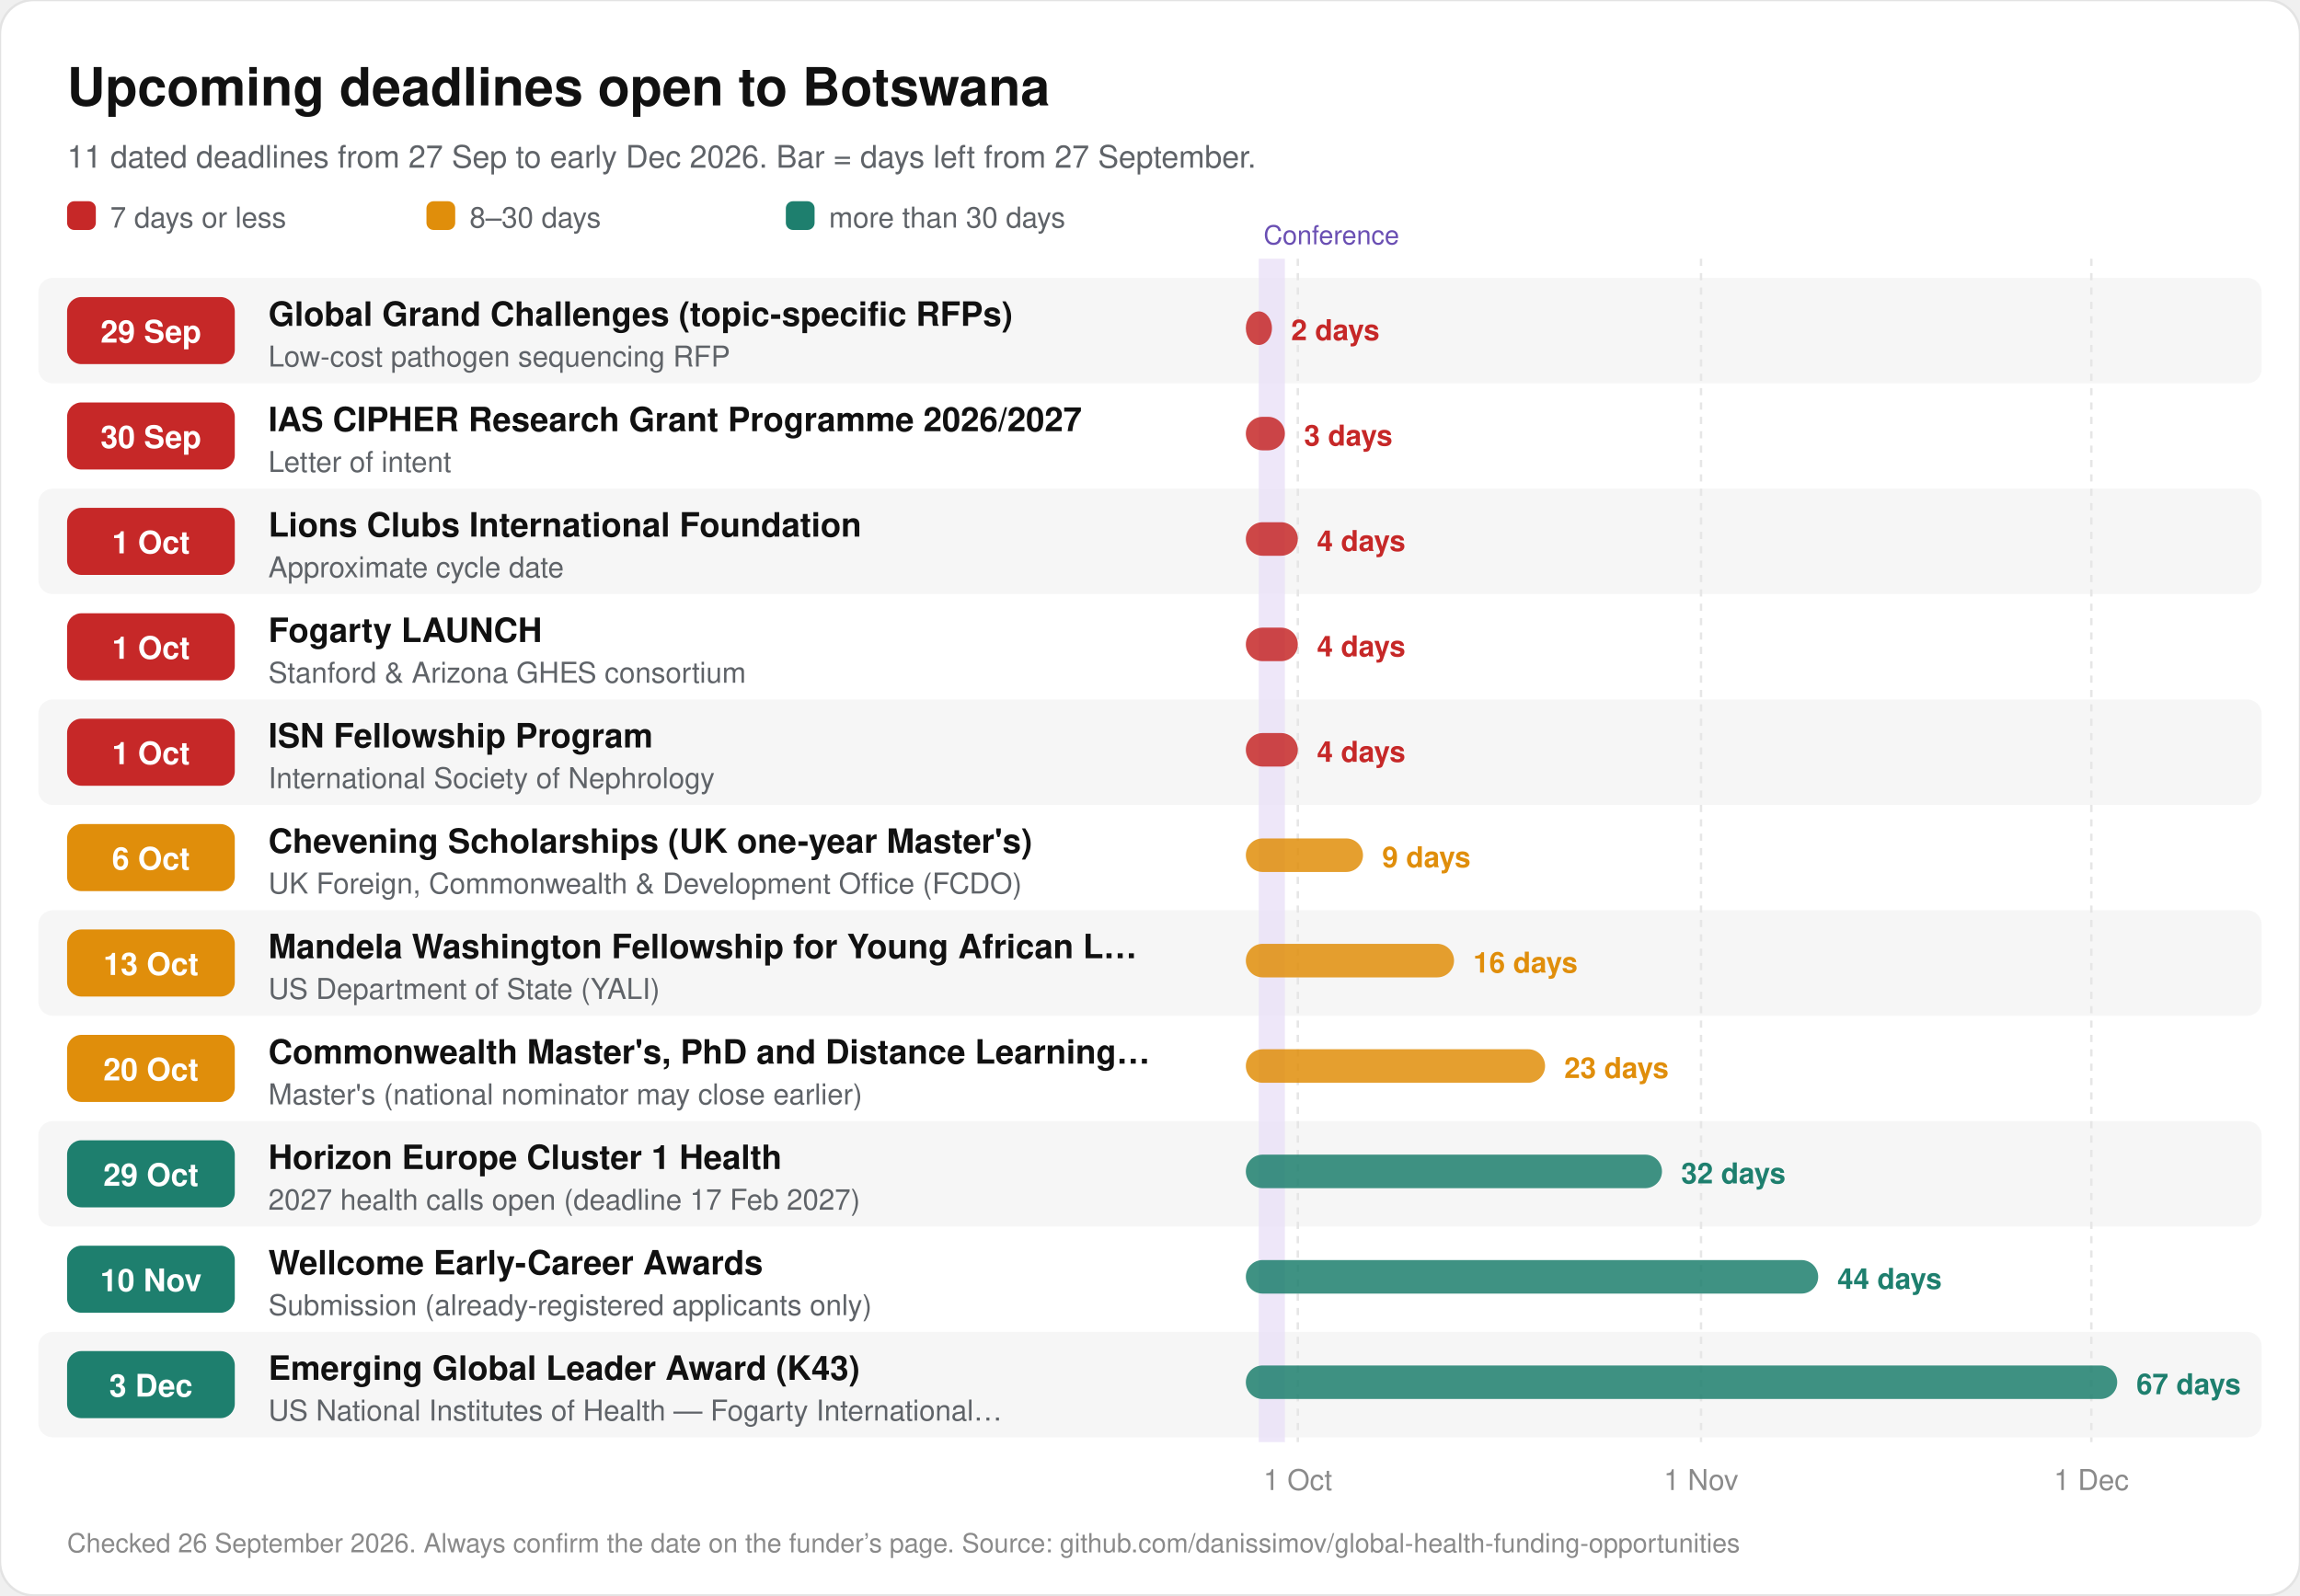
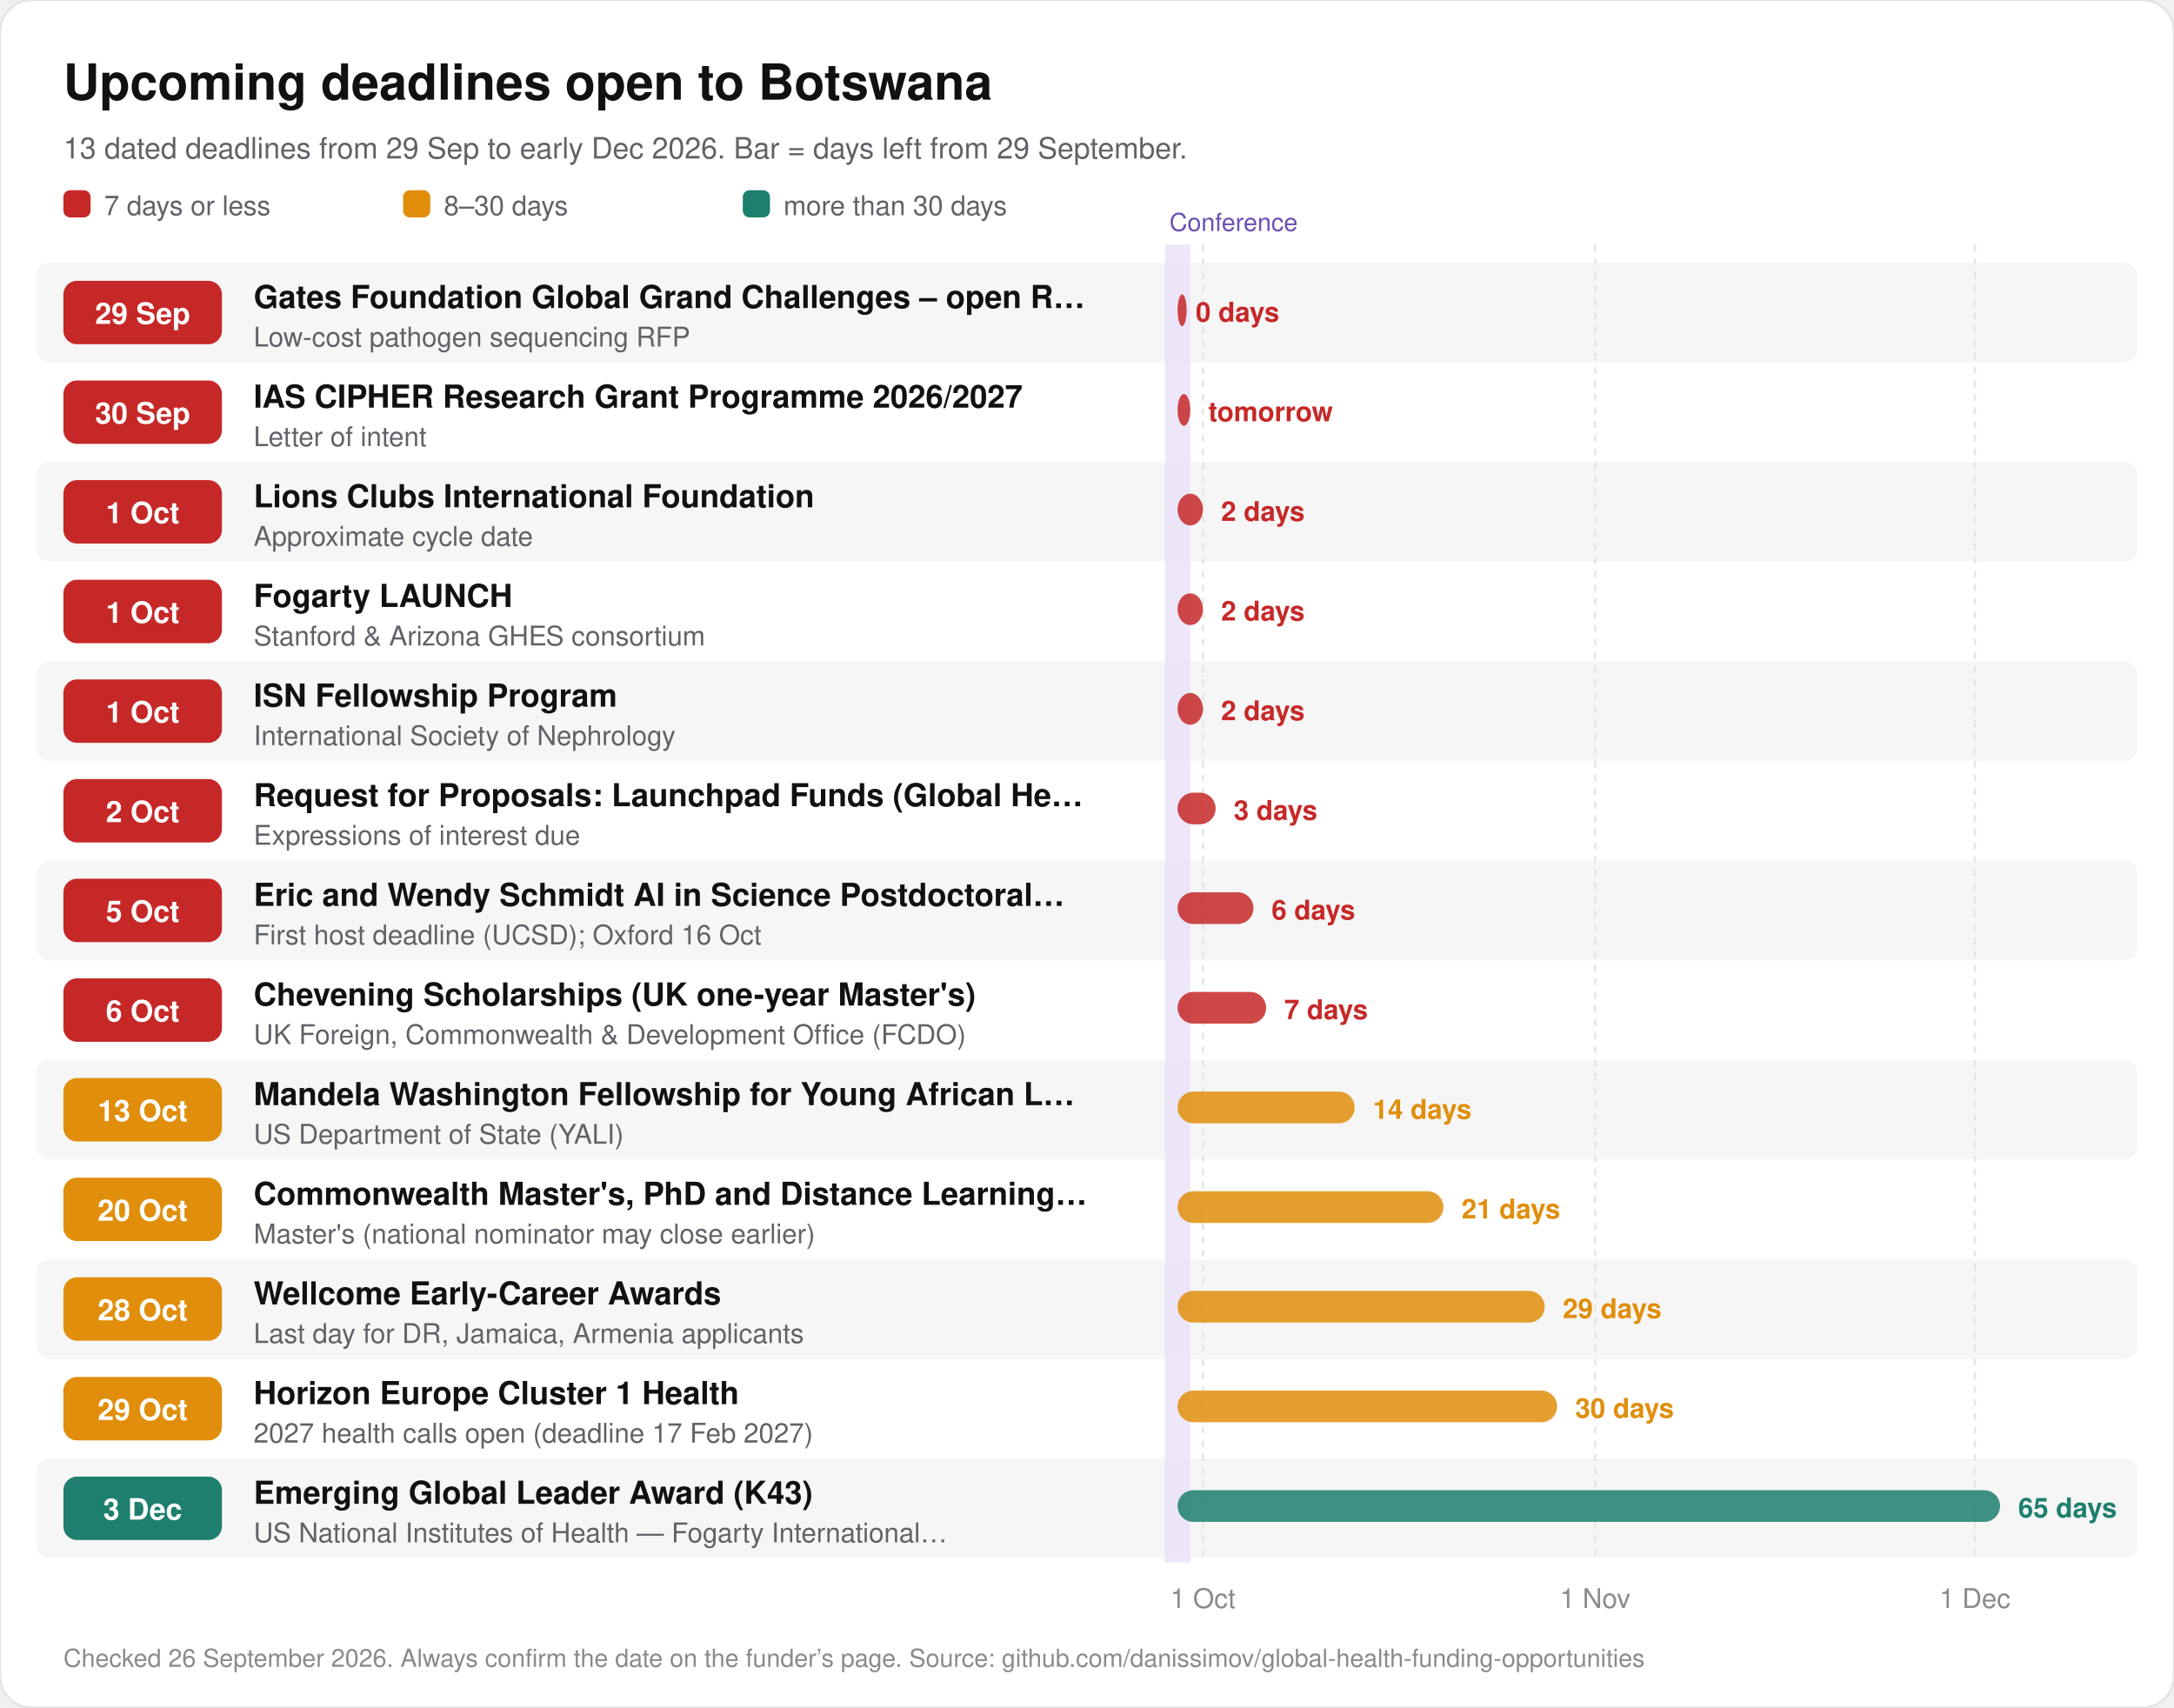
- <svg xmlns="http://www.w3.org/2000/svg" width="960" height="666" viewBox="0 0 960 666" font-family="Helvetica, Arial, sans-serif">
-   <rect x="0" y="0" width="960" height="666" rx="14" fill="#FFFFFF" stroke="#E3E3E3" />
+ <svg xmlns="http://www.w3.org/2000/svg" width="960" height="754" viewBox="0 0 960 754" font-family="Helvetica, Arial, sans-serif">
+   <rect x="0" y="0" width="960" height="754" rx="14" fill="#FFFFFF" stroke="#E3E3E3" />
  <text x="28" y="44" font-size="22" font-weight="700" fill="#111111">Upcoming deadlines open to Botswana</text>
-   <text x="28" y="70" font-size="13" fill="#5F6368">11 dated deadlines from 27 Sep to early Dec 2026. Bar = days left from 27 September.</text>
+   <text x="28" y="70" font-size="13" fill="#5F6368">13 dated deadlines from 29 Sep to early Dec 2026. Bar = days left from 29 September.</text>
  <rect x="28" y="84" width="12" height="12" rx="3" fill="#C62828" />
  <text x="46" y="95" font-size="12" fill="#5F6368">7 days or less</text>
  <rect x="178" y="84" width="12" height="12" rx="3" fill="#E08E0B" />
  <text x="196" y="95" font-size="12" fill="#5F6368">8–30 days</text>
  <rect x="328" y="84" width="12" height="12" rx="3" fill="#1E7F6E" />
  <text x="346" y="95" font-size="12" fill="#5F6368">more than 30 days</text>
  <rect x="16" y="116" width="928" height="44" rx="6" fill="#F6F6F6" />
  <rect x="16" y="204" width="928" height="44" rx="6" fill="#F6F6F6" />
  <rect x="16" y="292" width="928" height="44" rx="6" fill="#F6F6F6" />
  <rect x="16" y="380" width="928" height="44" rx="6" fill="#F6F6F6" />
  <rect x="16" y="468" width="928" height="44" rx="6" fill="#F6F6F6" />
  <rect x="16" y="556" width="928" height="44" rx="6" fill="#F6F6F6" />
-   <rect x="525.4" y="108" width="10.9" height="494" fill="#E9E1F7" fill-opacity="0.8" />
-   <text x="527.4" y="102" font-size="11" fill="#6A4FB3">Conference</text>
-   <line x1="541.7" y1="108" x2="541.7" y2="602" stroke="#E6E6E6" stroke-dasharray="3 3" />
-   <text x="541.7" y="622" font-size="12" fill="#8A8A8A" text-anchor="middle">1 Oct</text>
-   <line x1="710.0" y1="108" x2="710.0" y2="602" stroke="#E6E6E6" stroke-dasharray="3 3" />
-   <text x="710.0" y="622" font-size="12" fill="#8A8A8A" text-anchor="middle">1 Nov</text>
-   <line x1="872.9" y1="108" x2="872.9" y2="602" stroke="#E6E6E6" stroke-dasharray="3 3" />
-   <text x="872.9" y="622" font-size="12" fill="#8A8A8A" text-anchor="middle">1 Dec</text>
+   <rect x="16" y="644" width="928" height="44" rx="6" fill="#F6F6F6" />
+   <rect x="514.4" y="108" width="11.2" height="582" fill="#E9E1F7" fill-opacity="0.8" />
+   <text x="516.4" y="102" font-size="11" fill="#6A4FB3">Conference</text>
+   <line x1="531.2" y1="108" x2="531.2" y2="690" stroke="#E6E6E6" stroke-dasharray="3 3" />
+   <text x="531.2" y="710" font-size="12" fill="#8A8A8A" text-anchor="middle">1 Oct</text>
+   <line x1="704.4" y1="108" x2="704.4" y2="690" stroke="#E6E6E6" stroke-dasharray="3 3" />
+   <text x="704.4" y="710" font-size="12" fill="#8A8A8A" text-anchor="middle">1 Nov</text>
+   <line x1="872.1" y1="108" x2="872.1" y2="690" stroke="#E6E6E6" stroke-dasharray="3 3" />
+   <text x="872.1" y="710" font-size="12" fill="#8A8A8A" text-anchor="middle">1 Dec</text>
  <rect x="28" y="124" width="70" height="28" rx="6" fill="#C62828" />
  <text x="63" y="143" font-size="13" font-weight="700" fill="#FFFFFF" text-anchor="middle">29 Sep</text>
  <a href="https://gcgh.grandchallenges.org/grant-opportunities" target="_blank">
-     <text x="112" y="136" font-size="14" font-weight="700" fill="#111111">Global Grand Challenges (topic-specific RFPs)</text>
+     <text x="112" y="136" font-size="14" font-weight="700" fill="#111111">Gates Foundation Global Grand Challenges – open R…</text>
  </a>
  <text x="112" y="153" font-size="12" fill="#5F6368">Low-cost pathogen sequencing RFP</text>
-   <rect x="520" y="130" width="10.9" height="14" rx="7" fill="#C62828" fill-opacity="0.85" />
-   <text x="538.9" y="142" font-size="12" font-weight="700" fill="#C62828">2 days</text>
+   <rect x="520" y="130" width="4.0" height="14" rx="7" fill="#C62828" fill-opacity="0.85" />
+   <text x="528.0" y="142" font-size="12" font-weight="700" fill="#C62828">0 days</text>
  <rect x="28" y="168" width="70" height="28" rx="6" fill="#C62828" />
  <text x="63" y="187" font-size="13" font-weight="700" fill="#FFFFFF" text-anchor="middle">30 Sep</text>
  <a href="https://www.iasociety.org/grants/cipher-grant-programme-2026-2027" target="_blank">
    <text x="112" y="180" font-size="14" font-weight="700" fill="#111111">IAS CIPHER Research Grant Programme 2026/2027</text>
  </a>
  <text x="112" y="197" font-size="12" fill="#5F6368">Letter of intent</text>
-   <rect x="520" y="174" width="16.3" height="14" rx="7" fill="#C62828" fill-opacity="0.85" />
-   <text x="544.3" y="186" font-size="12" font-weight="700" fill="#C62828">3 days</text>
+   <rect x="520" y="174" width="5.6" height="14" rx="7" fill="#C62828" fill-opacity="0.85" />
+   <text x="533.6" y="186" font-size="12" font-weight="700" fill="#C62828">tomorrow</text>
  <rect x="28" y="212" width="70" height="28" rx="6" fill="#C62828" />
  <text x="63" y="231" font-size="13" font-weight="700" fill="#FFFFFF" text-anchor="middle">1 Oct</text>
  <a href="https://www.lionsclubs.org/en/lcif-grants-toolkit" target="_blank">
    <text x="112" y="224" font-size="14" font-weight="700" fill="#111111">Lions Clubs International Foundation</text>
  </a>
  <text x="112" y="241" font-size="12" fill="#5F6368">Approximate cycle date</text>
-   <rect x="520" y="218" width="21.7" height="14" rx="7" fill="#C62828" fill-opacity="0.85" />
-   <text x="549.7" y="230" font-size="12" font-weight="700" fill="#C62828">4 days</text>
+   <rect x="520" y="218" width="11.2" height="14" rx="7" fill="#C62828" fill-opacity="0.85" />
+   <text x="539.2" y="230" font-size="12" font-weight="700" fill="#C62828">2 days</text>
  <rect x="28" y="256" width="70" height="28" rx="6" fill="#C62828" />
  <text x="63" y="275" font-size="13" font-weight="700" fill="#FFFFFF" text-anchor="middle">1 Oct</text>
  <a href="https://www.fic.nih.gov/Programs/Pages/scholars-fellows-global-health.aspx" target="_blank">
    <text x="112" y="268" font-size="14" font-weight="700" fill="#111111">Fogarty LAUNCH</text>
  </a>
  <text x="112" y="285" font-size="12" fill="#5F6368">Stanford &amp; Arizona GHES consortium</text>
-   <rect x="520" y="262" width="21.7" height="14" rx="7" fill="#C62828" fill-opacity="0.85" />
-   <text x="549.7" y="274" font-size="12" font-weight="700" fill="#C62828">4 days</text>
+   <rect x="520" y="262" width="11.2" height="14" rx="7" fill="#C62828" fill-opacity="0.85" />
+   <text x="539.2" y="274" font-size="12" font-weight="700" fill="#C62828">2 days</text>
  <rect x="28" y="300" width="70" height="28" rx="6" fill="#C62828" />
  <text x="63" y="319" font-size="13" font-weight="700" fill="#FFFFFF" text-anchor="middle">1 Oct</text>
  <a href="https://fellowship.theisn.org/" target="_blank">
    <text x="112" y="312" font-size="14" font-weight="700" fill="#111111">ISN Fellowship Program</text>
  </a>
  <text x="112" y="329" font-size="12" fill="#5F6368">International Society of Nephrology</text>
-   <rect x="520" y="306" width="21.7" height="14" rx="7" fill="#C62828" fill-opacity="0.85" />
-   <text x="549.7" y="318" font-size="12" font-weight="700" fill="#C62828">4 days</text>
-   <rect x="28" y="344" width="70" height="28" rx="6" fill="#E08E0B" />
-   <text x="63" y="363" font-size="13" font-weight="700" fill="#FFFFFF" text-anchor="middle">6 Oct</text>
+   <rect x="520" y="306" width="11.2" height="14" rx="7" fill="#C62828" fill-opacity="0.85" />
+   <text x="539.2" y="318" font-size="12" font-weight="700" fill="#C62828">2 days</text>
+   <rect x="28" y="344" width="70" height="28" rx="6" fill="#C62828" />
+   <text x="63" y="363" font-size="13" font-weight="700" fill="#FFFFFF" text-anchor="middle">2 Oct</text>
+   <a href="https://coefficientgiving.org/funds/global-health-wellbeing-opportunities/request-for-proposals-launchpad-funds/" target="_blank">
+     <text x="112" y="356" font-size="14" font-weight="700" fill="#111111">Request for Proposals: Launchpad Funds (Global He…</text>
+   </a>
+   <text x="112" y="373" font-size="12" fill="#5F6368">Expressions of interest due</text>
+   <rect x="520" y="350" width="16.8" height="14" rx="7" fill="#C62828" fill-opacity="0.85" />
+   <text x="544.8" y="362" font-size="12" font-weight="700" fill="#C62828">3 days</text>
+   <rect x="28" y="388" width="70" height="28" rx="6" fill="#C62828" />
+   <text x="63" y="407" font-size="13" font-weight="700" fill="#FFFFFF" text-anchor="middle">5 Oct</text>
+   <a href="https://schmidtaiinsciencepostdocs.ucsd.edu/" target="_blank">
+     <text x="112" y="400" font-size="14" font-weight="700" fill="#111111">Eric and Wendy Schmidt AI in Science Postdoctoral…</text>
+   </a>
+   <text x="112" y="417" font-size="12" fill="#5F6368">First host deadline (UCSD); Oxford 16 Oct</text>
+   <rect x="520" y="394" width="33.5" height="14" rx="7" fill="#C62828" fill-opacity="0.85" />
+   <text x="561.5" y="406" font-size="12" font-weight="700" fill="#C62828">6 days</text>
+   <rect x="28" y="432" width="70" height="28" rx="6" fill="#C62828" />
+   <text x="63" y="451" font-size="13" font-weight="700" fill="#FFFFFF" text-anchor="middle">6 Oct</text>
  <a href="https://www.chevening.org/scholarships/application-timeline/" target="_blank">
-     <text x="112" y="356" font-size="14" font-weight="700" fill="#111111">Chevening Scholarships (UK one-year Master's)</text>
+     <text x="112" y="444" font-size="14" font-weight="700" fill="#111111">Chevening Scholarships (UK one-year Master's)</text>
  </a>
-   <text x="112" y="373" font-size="12" fill="#5F6368">UK Foreign, Commonwealth &amp; Development Office (FCDO)</text>
-   <rect x="520" y="350" width="48.9" height="14" rx="7" fill="#E08E0B" fill-opacity="0.85" />
-   <text x="576.9" y="362" font-size="12" font-weight="700" fill="#E08E0B">9 days</text>
-   <rect x="28" y="388" width="70" height="28" rx="6" fill="#E08E0B" />
-   <text x="63" y="407" font-size="13" font-weight="700" fill="#FFFFFF" text-anchor="middle">13 Oct</text>
+   <text x="112" y="461" font-size="12" fill="#5F6368">UK Foreign, Commonwealth &amp; Development Office (FCDO)</text>
+   <rect x="520" y="438" width="39.1" height="14" rx="7" fill="#C62828" fill-opacity="0.85" />
+   <text x="567.1" y="450" font-size="12" font-weight="700" fill="#C62828">7 days</text>
+   <rect x="28" y="476" width="70" height="28" rx="6" fill="#E08E0B" />
+   <text x="63" y="495" font-size="13" font-weight="700" fill="#FFFFFF" text-anchor="middle">13 Oct</text>
  <a href="https://www.mandelawashingtonfellowship.org/2027-application-instructions/" target="_blank">
-     <text x="112" y="400" font-size="14" font-weight="700" fill="#111111">Mandela Washington Fellowship for Young African L…</text>
+     <text x="112" y="488" font-size="14" font-weight="700" fill="#111111">Mandela Washington Fellowship for Young African L…</text>
  </a>
-   <text x="112" y="417" font-size="12" fill="#5F6368">US Department of State (YALI)</text>
-   <rect x="520" y="394" width="86.9" height="14" rx="7" fill="#E08E0B" fill-opacity="0.85" />
-   <text x="614.9" y="406" font-size="12" font-weight="700" fill="#E08E0B">16 days</text>
-   <rect x="28" y="432" width="70" height="28" rx="6" fill="#E08E0B" />
-   <text x="63" y="451" font-size="13" font-weight="700" fill="#FFFFFF" text-anchor="middle">20 Oct</text>
+   <text x="112" y="505" font-size="12" fill="#5F6368">US Department of State (YALI)</text>
+   <rect x="520" y="482" width="78.2" height="14" rx="7" fill="#E08E0B" fill-opacity="0.85" />
+   <text x="606.2" y="494" font-size="12" font-weight="700" fill="#E08E0B">14 days</text>
+   <rect x="28" y="520" width="70" height="28" rx="6" fill="#E08E0B" />
+   <text x="63" y="539" font-size="13" font-weight="700" fill="#FFFFFF" text-anchor="middle">20 Oct</text>
  <a href="https://cscuk.fcdo.gov.uk/about-us/scholarships-and-fellowships" target="_blank">
-     <text x="112" y="444" font-size="14" font-weight="700" fill="#111111">Commonwealth Master's, PhD and Distance Learning…</text>
+     <text x="112" y="532" font-size="14" font-weight="700" fill="#111111">Commonwealth Master's, PhD and Distance Learning…</text>
  </a>
-   <text x="112" y="461" font-size="12" fill="#5F6368">Master's (national nominator may close earlier)</text>
-   <rect x="520" y="438" width="124.9" height="14" rx="7" fill="#E08E0B" fill-opacity="0.85" />
-   <text x="652.9" y="450" font-size="12" font-weight="700" fill="#E08E0B">23 days</text>
-   <rect x="28" y="476" width="70" height="28" rx="6" fill="#1E7F6E" />
-   <text x="63" y="495" font-size="13" font-weight="700" fill="#FFFFFF" text-anchor="middle">29 Oct</text>
+   <text x="112" y="549" font-size="12" fill="#5F6368">Master's (national nominator may close earlier)</text>
+   <rect x="520" y="526" width="117.4" height="14" rx="7" fill="#E08E0B" fill-opacity="0.85" />
+   <text x="645.4" y="538" font-size="12" font-weight="700" fill="#E08E0B">21 days</text>
+   <rect x="28" y="564" width="70" height="28" rx="6" fill="#E08E0B" />
+   <text x="63" y="583" font-size="13" font-weight="700" fill="#FFFFFF" text-anchor="middle">28 Oct</text>
+   <a href="https://wellcome.org/research-funding/schemes/wellcome-early-career-awards" target="_blank">
+     <text x="112" y="576" font-size="14" font-weight="700" fill="#111111">Wellcome Early-Career Awards</text>
+   </a>
+   <text x="112" y="593" font-size="12" fill="#5F6368">Last day for DR, Jamaica, Armenia applicants</text>
+   <rect x="520" y="570" width="162.1" height="14" rx="7" fill="#E08E0B" fill-opacity="0.85" />
+   <text x="690.1" y="582" font-size="12" font-weight="700" fill="#E08E0B">29 days</text>
+   <rect x="28" y="608" width="70" height="28" rx="6" fill="#E08E0B" />
+   <text x="63" y="627" font-size="13" font-weight="700" fill="#FFFFFF" text-anchor="middle">29 Oct</text>
  <a href="https://horizoneuropencpportal.eu/store/overview-health-calls-2026-and-2027-horizon-europe" target="_blank">
-     <text x="112" y="488" font-size="14" font-weight="700" fill="#111111">Horizon Europe Cluster 1 Health</text>
+     <text x="112" y="620" font-size="14" font-weight="700" fill="#111111">Horizon Europe Cluster 1 Health</text>
  </a>
-   <text x="112" y="505" font-size="12" fill="#5F6368">2027 health calls open (deadline 17 Feb 2027)</text>
-   <rect x="520" y="482" width="173.7" height="14" rx="7" fill="#1E7F6E" fill-opacity="0.85" />
-   <text x="701.7" y="494" font-size="12" font-weight="700" fill="#1E7F6E">32 days</text>
-   <rect x="28" y="520" width="70" height="28" rx="6" fill="#1E7F6E" />
-   <text x="63" y="539" font-size="13" font-weight="700" fill="#FFFFFF" text-anchor="middle">10 Nov</text>
-   <a href="https://wellcome.org/research-funding/schemes/wellcome-early-career-awards" target="_blank">
-     <text x="112" y="532" font-size="14" font-weight="700" fill="#111111">Wellcome Early-Career Awards</text>
+   <text x="112" y="637" font-size="12" fill="#5F6368">2027 health calls open (deadline 17 Feb 2027)</text>
+   <rect x="520" y="614" width="167.6" height="14" rx="7" fill="#E08E0B" fill-opacity="0.85" />
+   <text x="695.6" y="626" font-size="12" font-weight="700" fill="#E08E0B">30 days</text>
+   <rect x="28" y="652" width="70" height="28" rx="6" fill="#1E7F6E" />
+   <text x="63" y="671" font-size="13" font-weight="700" fill="#FFFFFF" text-anchor="middle">3 Dec</text>
+   <a href="https://www.fic.nih.gov/Programs/Pages/emerging-global-leader.aspx" target="_blank">
+     <text x="112" y="664" font-size="14" font-weight="700" fill="#111111">Emerging Global Leader Award (K43)</text>
  </a>
-   <text x="112" y="549" font-size="12" fill="#5F6368">Submission (already-registered applicants only)</text>
-   <rect x="520" y="526" width="238.9" height="14" rx="7" fill="#1E7F6E" fill-opacity="0.85" />
-   <text x="766.9" y="538" font-size="12" font-weight="700" fill="#1E7F6E">44 days</text>
-   <rect x="28" y="564" width="70" height="28" rx="6" fill="#1E7F6E" />
-   <text x="63" y="583" font-size="13" font-weight="700" fill="#FFFFFF" text-anchor="middle">3 Dec</text>
-   <a href="https://www.fic.nih.gov/Programs/Pages/emerging-global-leader.aspx" target="_blank">
-     <text x="112" y="576" font-size="14" font-weight="700" fill="#111111">Emerging Global Leader Award (K43)</text>
-   </a>
-   <text x="112" y="593" font-size="12" fill="#5F6368">US National Institutes of Health — Fogarty International…</text>
-   <rect x="520" y="570" width="363.7" height="14" rx="7" fill="#1E7F6E" fill-opacity="0.85" />
-   <text x="891.7" y="582" font-size="12" font-weight="700" fill="#1E7F6E">67 days</text>
-   <text x="28" y="648" font-size="11" fill="#8A8A8A">Checked 26 September 2026. Always confirm the date on the funder’s page. Source: github.com/danissimov/global-health-funding-opportunities</text>
+   <text x="112" y="681" font-size="12" fill="#5F6368">US National Institutes of Health — Fogarty International…</text>
+   <rect x="520" y="658" width="363.2" height="14" rx="7" fill="#1E7F6E" fill-opacity="0.85" />
+   <text x="891.2" y="670" font-size="12" font-weight="700" fill="#1E7F6E">65 days</text>
+   <text x="28" y="736" font-size="11" fill="#8A8A8A">Checked 26 September 2026. Always confirm the date on the funder’s page. Source: github.com/danissimov/global-health-funding-opportunities</text>
</svg>
